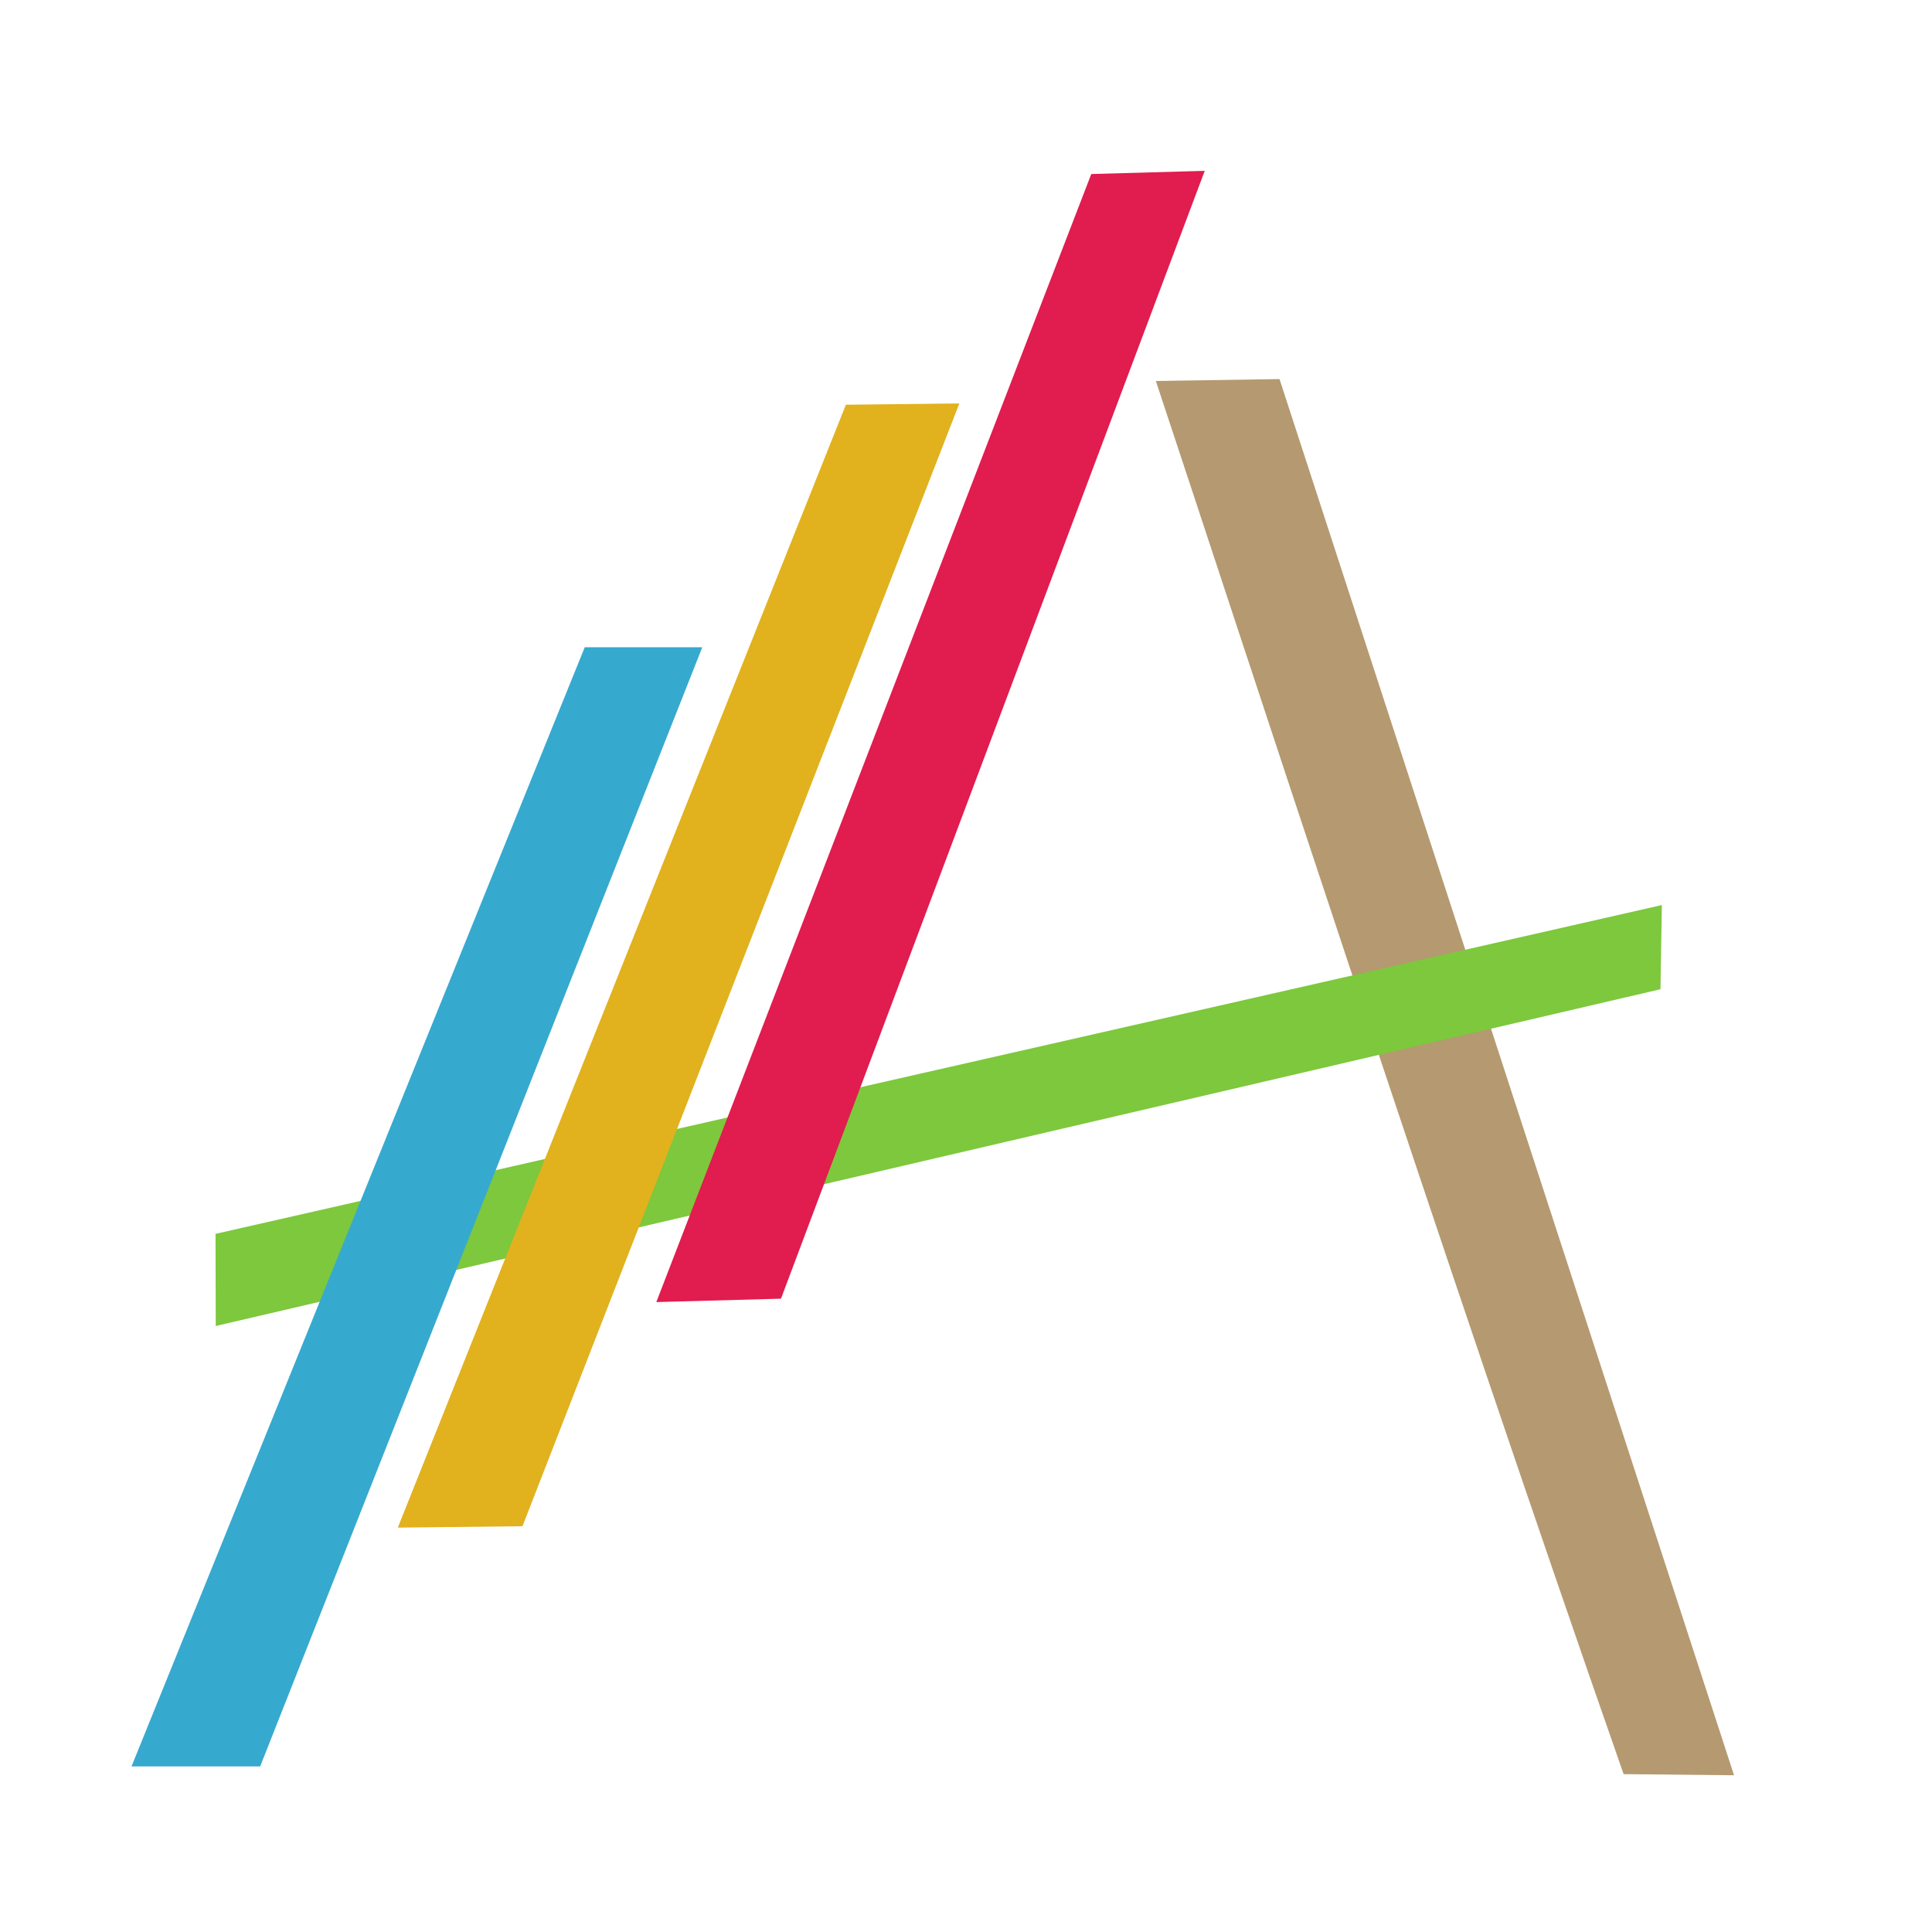
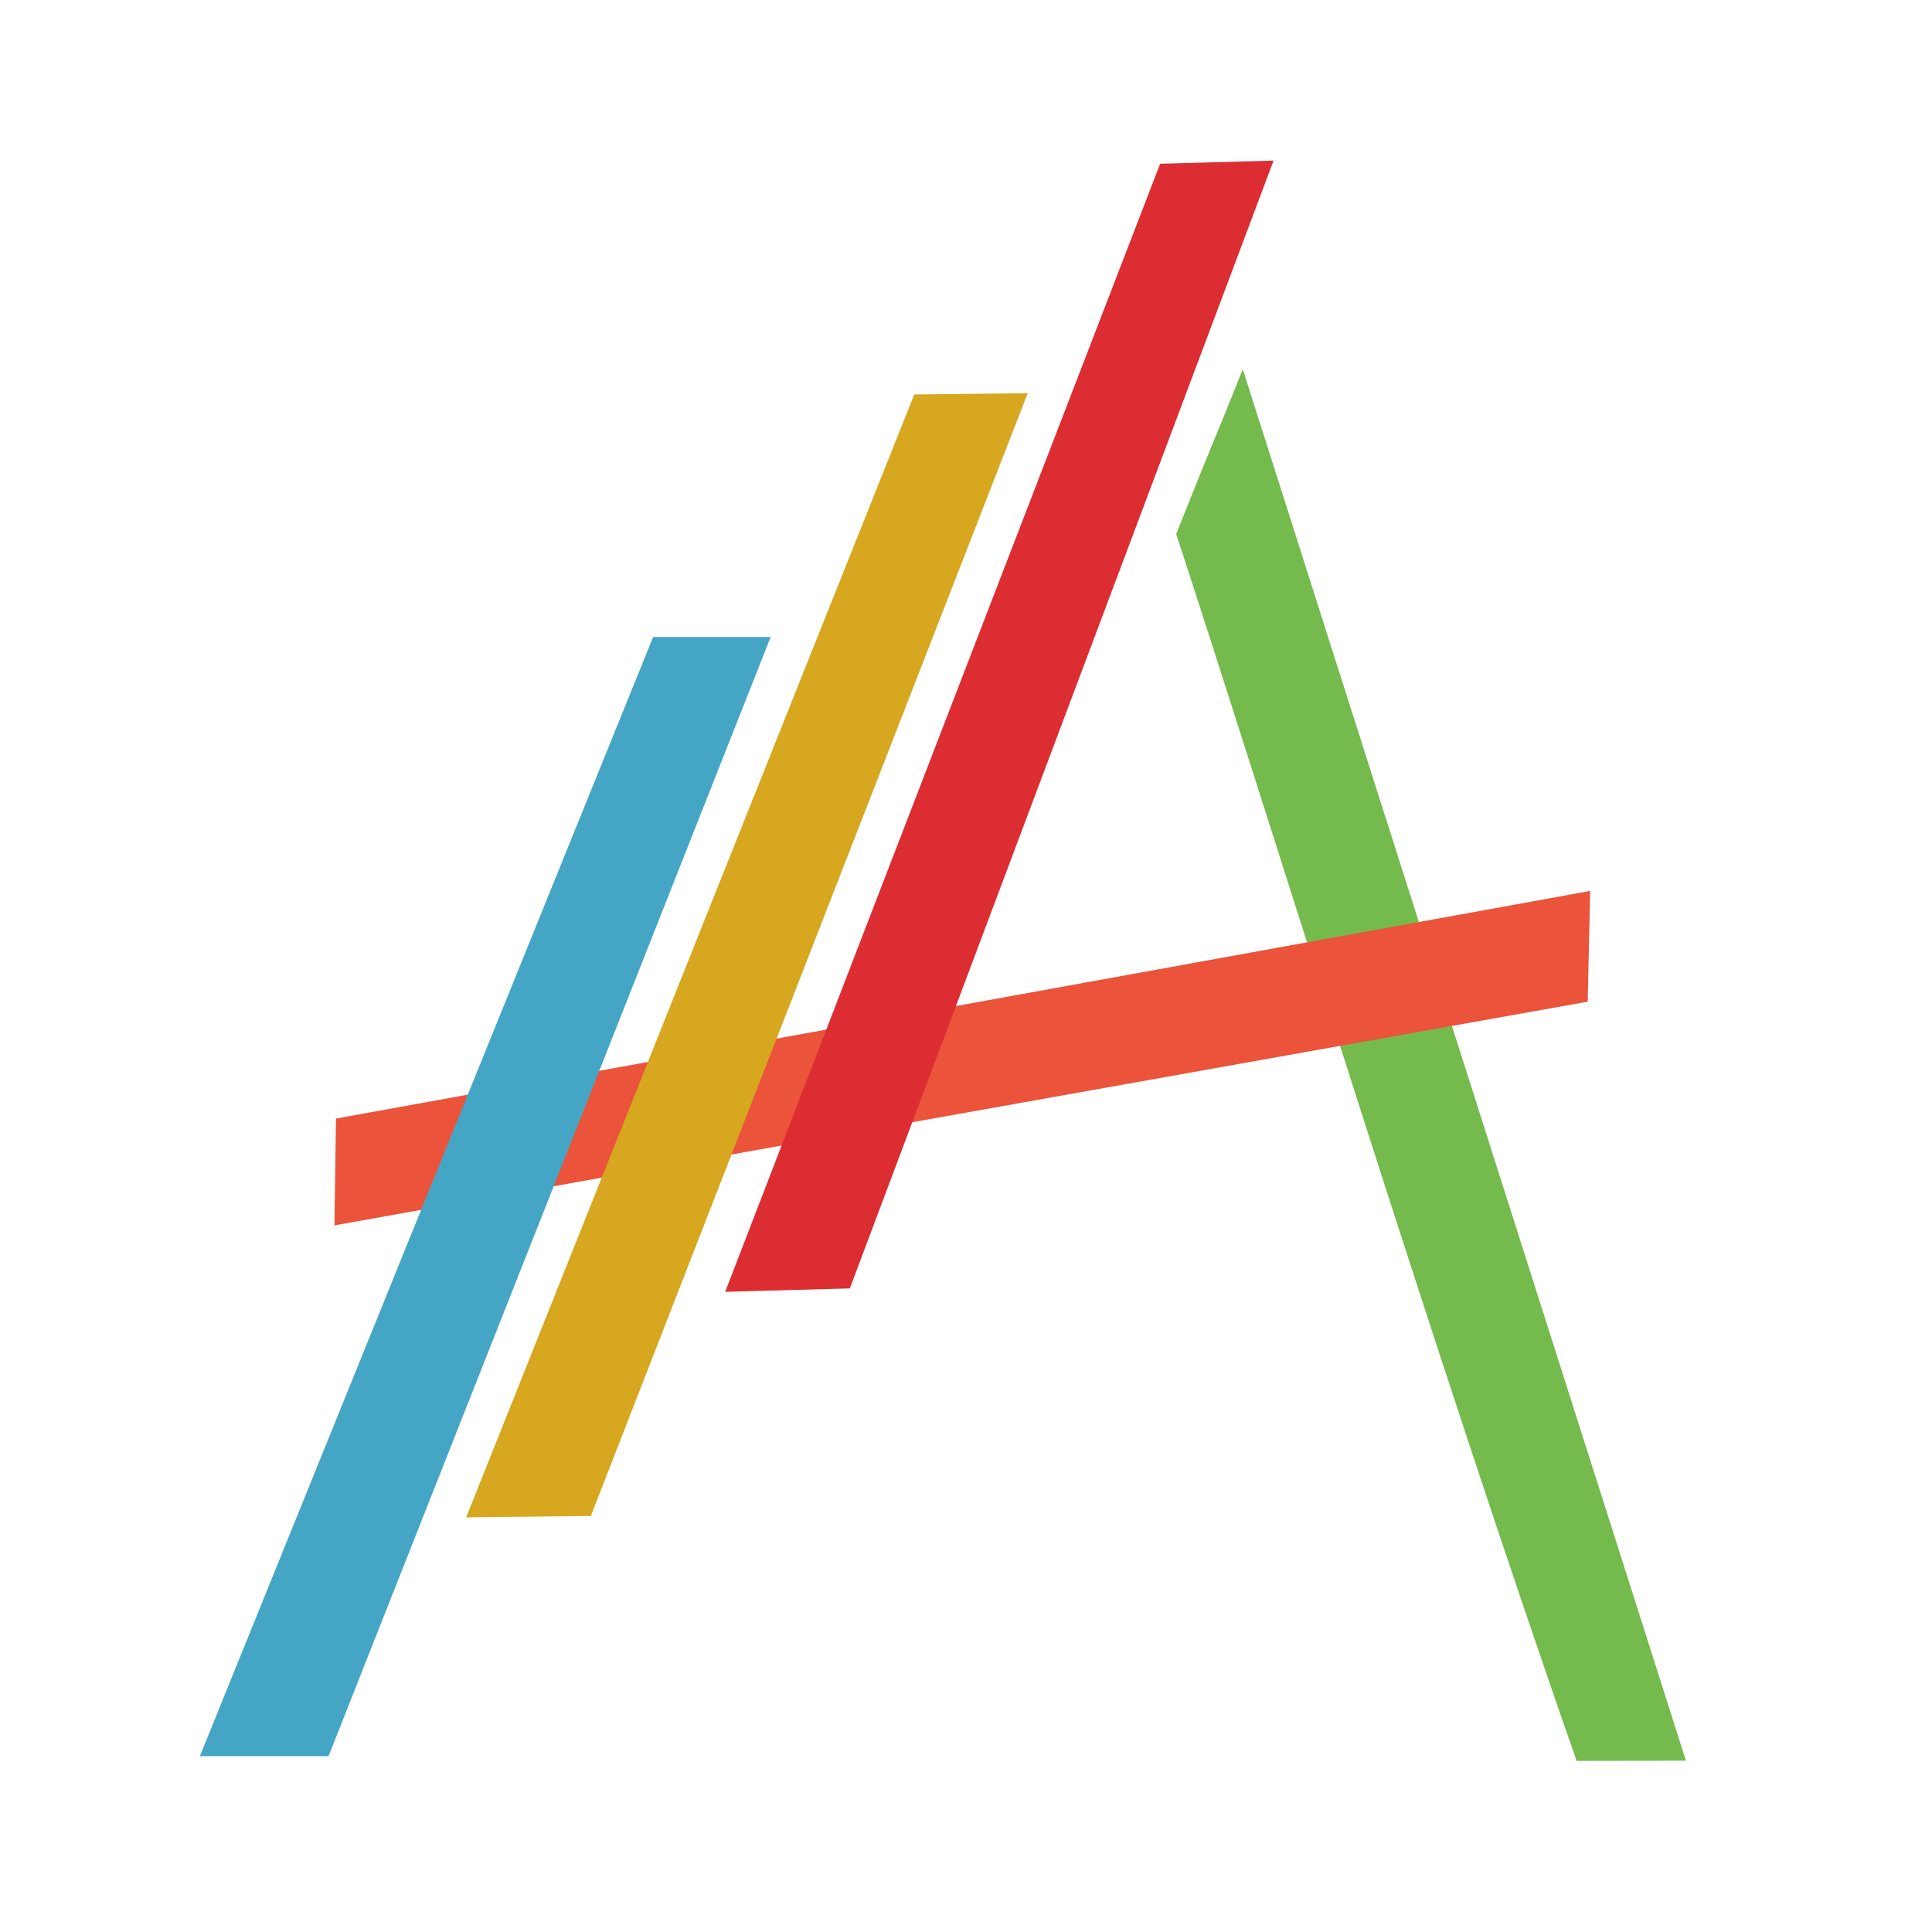
<svg xmlns="http://www.w3.org/2000/svg" width="299mm" height="299mm" viewBox="0 0 299 299" version="1.1" id="svg8">
  <defs id="defs2" />
  <g id="layer1" transform="translate(0,2)">
-     <path style="fill:#b59970;fill-opacity:1;stroke:none;stroke-width:0.283px;stroke-linecap:butt;stroke-linejoin:miter;stroke-opacity:1" d="m 178.88,56.96 19.14,-0.293 70.343,216.075 -17.089,-0.174 C 223.637,193.634 191.051,93.559 178.88,56.96 Z" id="path828-8-0-1" />
-     <path style="fill:#7dc83d;fill-opacity:1;stroke:none;stroke-width:0.29px;stroke-linecap:butt;stroke-linejoin:miter;stroke-opacity:1" d="m 257.193,138.068 -0.215,13.027 -223.589,52.12 -0.036,-14.259 z" id="path828-3" />
-     <path style="fill:#e11c4e;fill-opacity:1;stroke:none;stroke-width:0.283px;stroke-linecap:butt;stroke-linejoin:miter;stroke-opacity:1" d="m 168.888,24.933 17.558,-0.492 -65.579,174.544 -19.294,0.527 z" id="path828-8-0" />
-     <path style="fill:#e1b11e;fill-opacity:1;stroke:none;stroke-width:0.283px;stroke-linecap:butt;stroke-linejoin:miter;stroke-opacity:1" d="M 130.911,60.638 148.473,60.435 80.861,234.201 61.563,234.418 Z" id="path828-8" />
-     <path style="fill:#36a9cf;fill-opacity:1;stroke:none;stroke-width:0.282px;stroke-linecap:butt;stroke-linejoin:miter;stroke-opacity:1" d="m 90.495,98.172 h 18.191 L 40.261,271.377 H 20.349 Z" id="path828" />
+     <path style="fill:#74ba4c;fill-opacity:1;stroke:none;stroke-width:0.283px;stroke-linecap:butt;stroke-linejoin:miter;stroke-opacity:1" d="m 192.339,55.153 68.58,215.331 -16.914,0.04 C 221.312,205.713 197.227,127.004 182.03,80.655 188.526,64.303 186.684,69.282 192.339,55.153 Z" id="path828-8-0-1" />
+     <path style="fill:#eb533b;fill-opacity:1;stroke:none;stroke-width:0.283px;stroke-linecap:butt;stroke-linejoin:miter;stroke-opacity:1" d="m 246.098,135.883 -0.381,17.139 -193.961,34.618 0.245,-16.527 z" id="path828-8-0-7" />
+     <path style="fill:#45a5c4;fill-opacity:1;stroke:none;stroke-width:0.282px;stroke-linecap:butt;stroke-linejoin:miter;stroke-opacity:1" d="m 101.078,96.585 h 18.191 L 50.844,269.79 H 30.933 Z" id="path828" />
+     <path style="fill:#d6a71f;fill-opacity:1;stroke:none;stroke-width:0.283px;stroke-linecap:butt;stroke-linejoin:miter;stroke-opacity:1" d="M 141.495,59.051 159.057,58.847 91.444,232.613 72.146,232.831 Z" id="path828-8" />
+     <path style="fill:#dc2e32;fill-opacity:1;stroke:none;stroke-width:0.283px;stroke-linecap:butt;stroke-linejoin:miter;stroke-opacity:1" d="m 179.545,23.345 17.558,-0.492 -65.579,174.544 -19.294,0.527 z" id="path828-8-0" />
  </g>
</svg>
